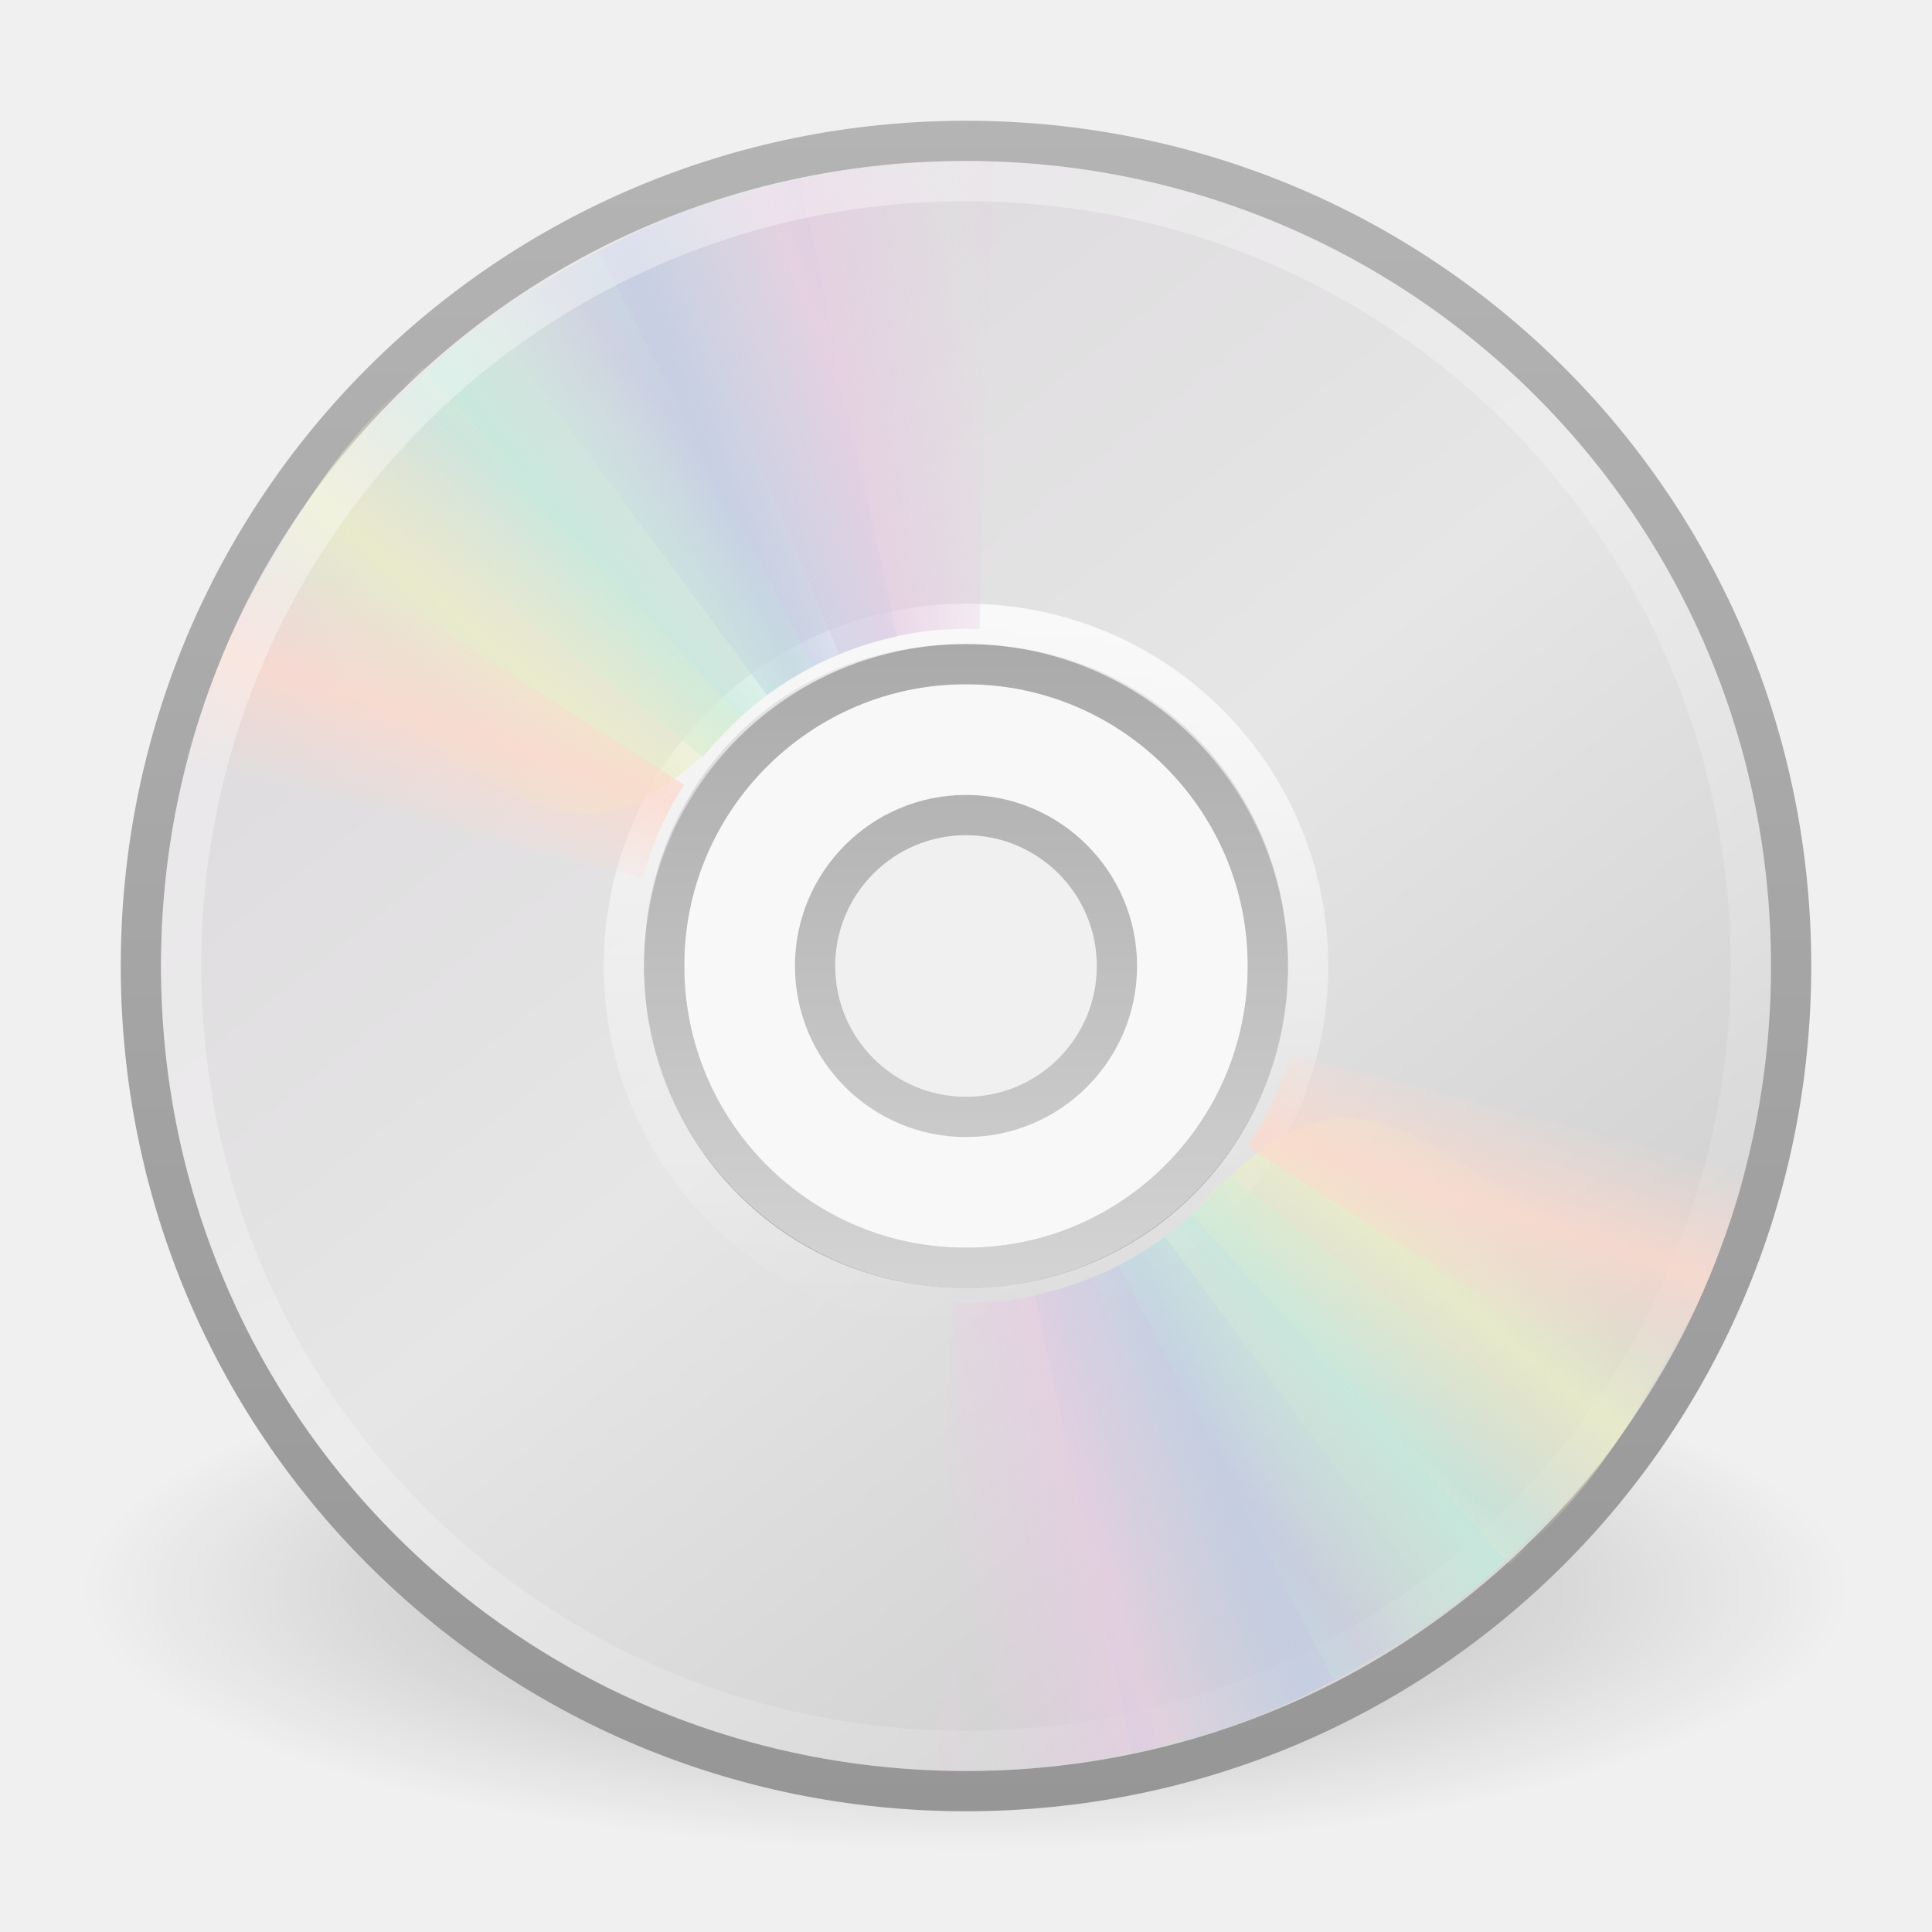
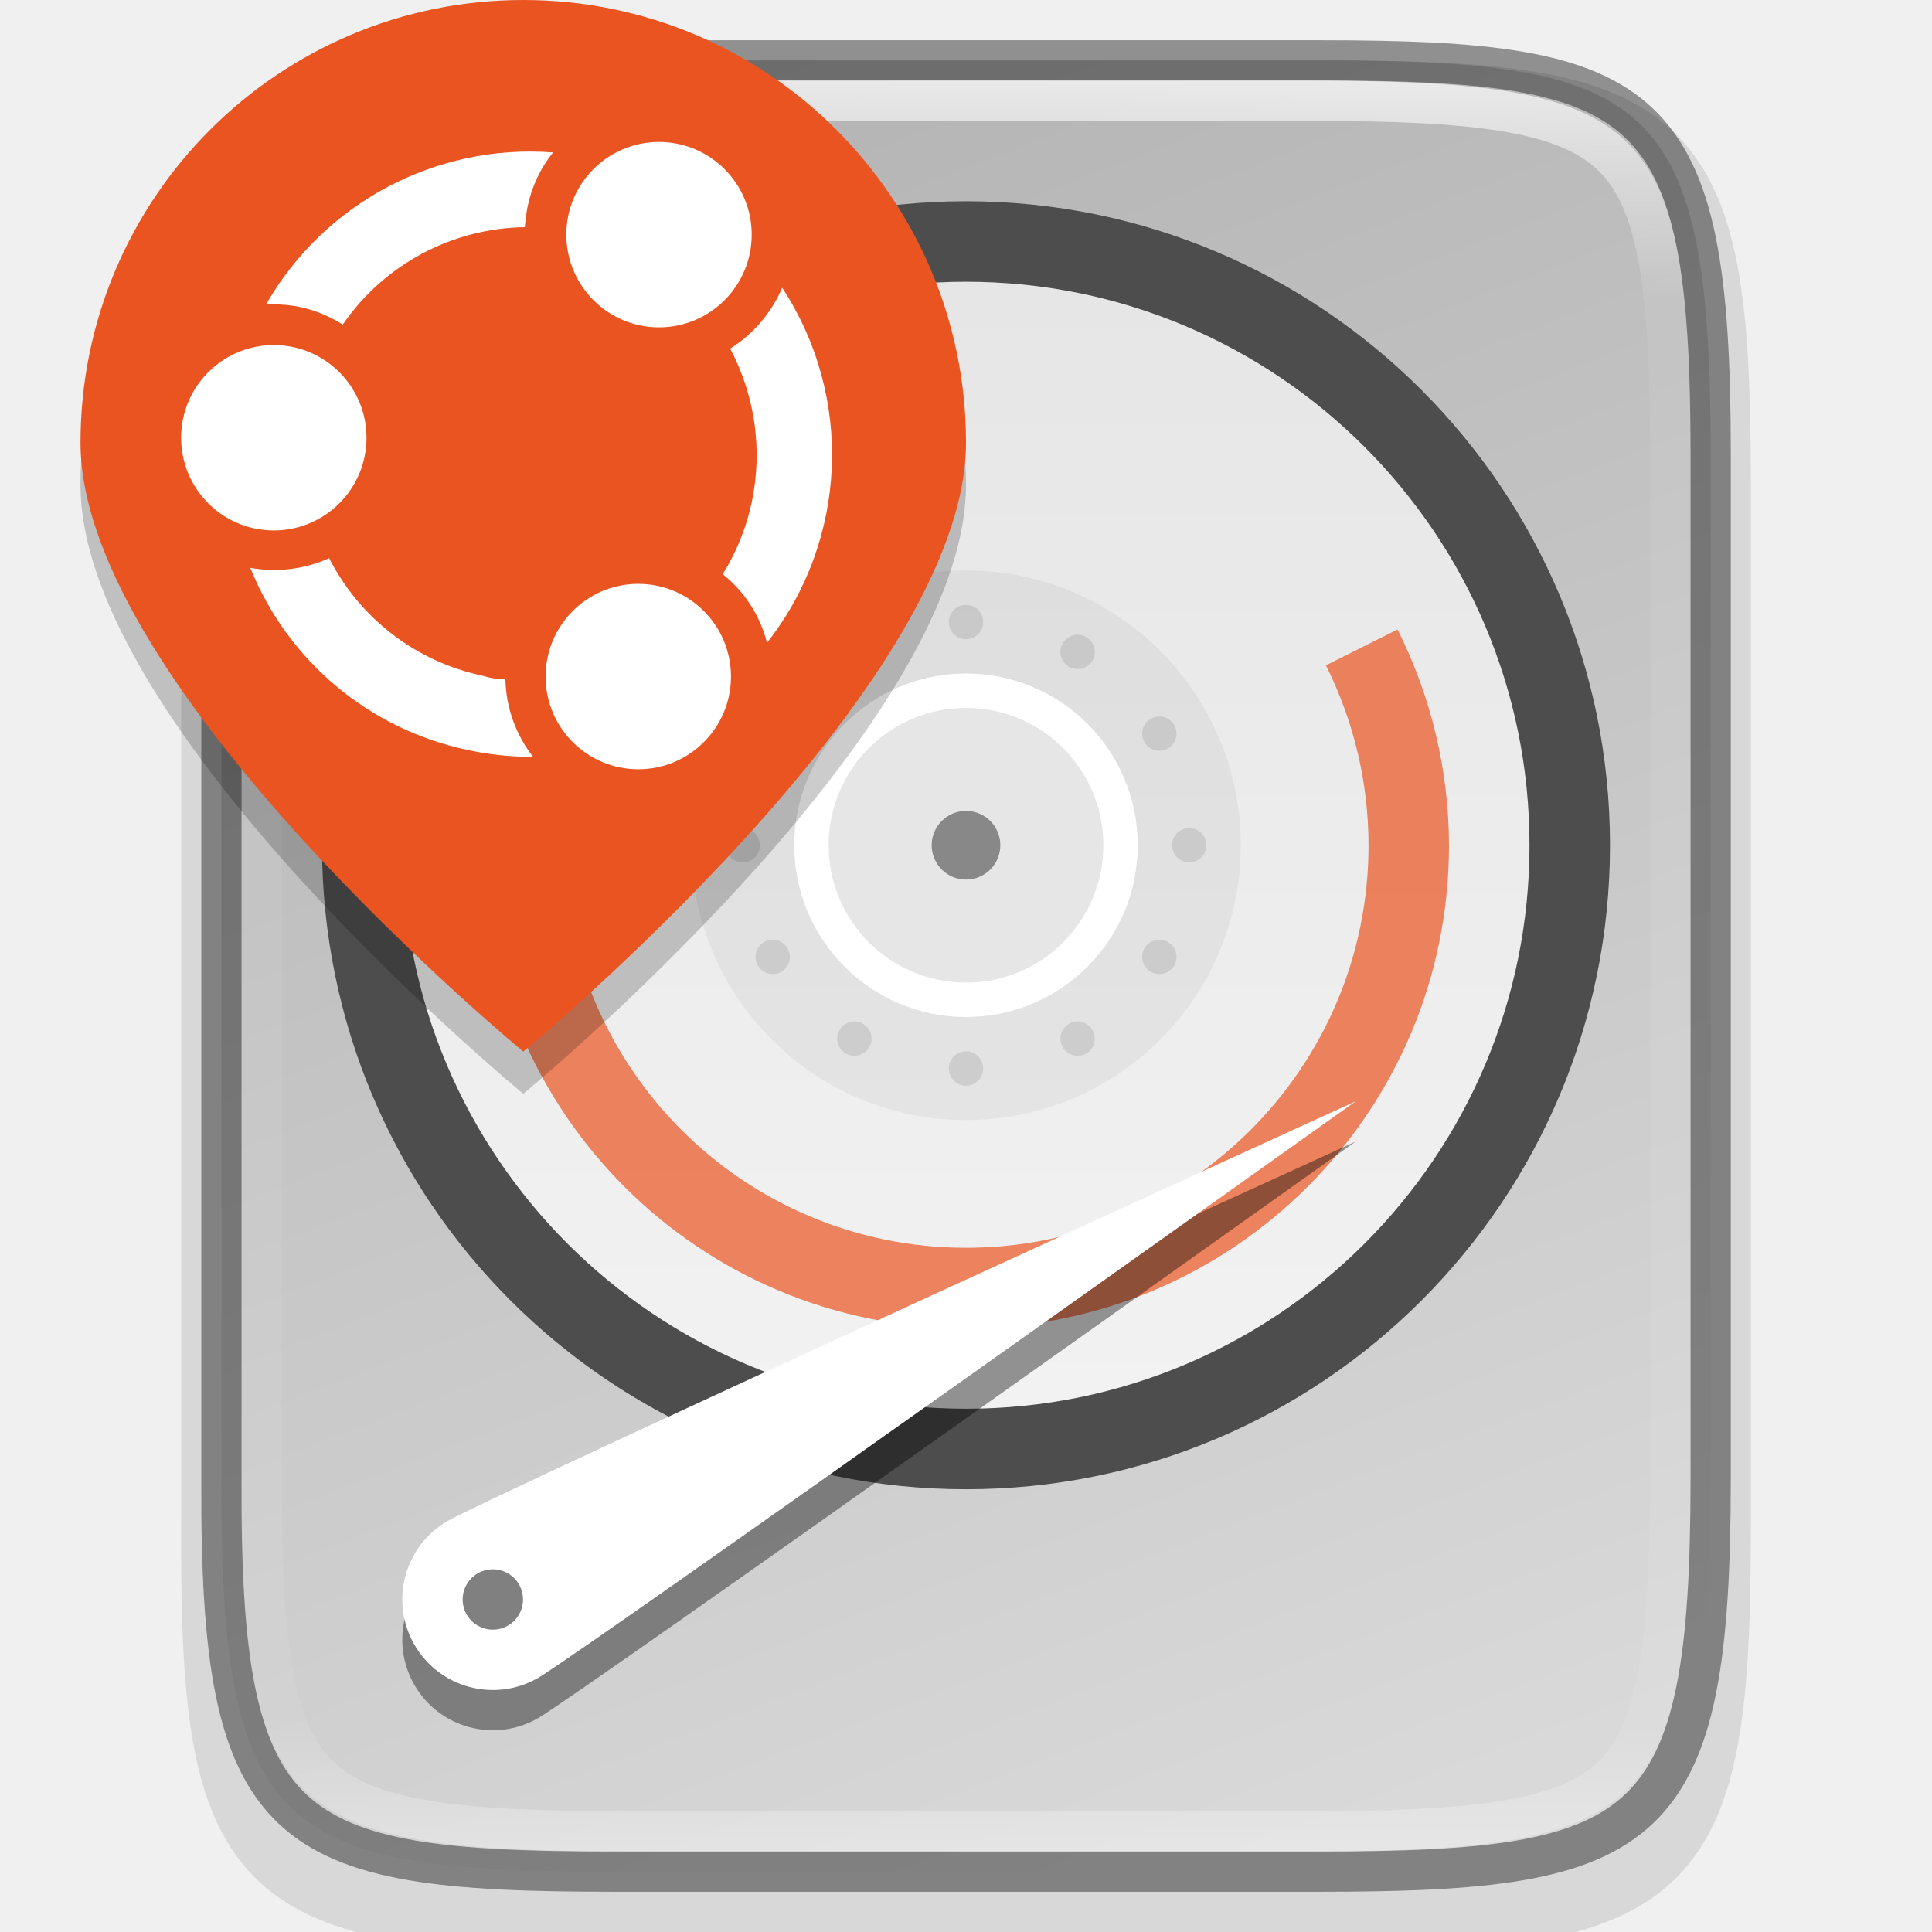
- <svg xmlns="http://www.w3.org/2000/svg" xmlns:xlink="http://www.w3.org/1999/xlink" version="1.0" width="48" height="48" id="svg3367">
-   <defs id="defs3369">
-     <linearGradient id="linearGradient23419">
-       <stop id="stop23421" style="stop-color:#000000;stop-opacity:1" offset="0" />
-       <stop id="stop23423" style="stop-color:#000000;stop-opacity:0" offset="1" />
+ <svg xmlns="http://www.w3.org/2000/svg" xmlns:xlink="http://www.w3.org/1999/xlink" width="48" height="48" id="svg11300" version="1.0" style="display:inline;enable-background:new">
+   <defs id="defs3">
+     <linearGradient id="linearGradient927">
+       <stop style="stop-color:#ffffff;stop-opacity:1;" offset="0" id="stop923" />
+       <stop id="stop933" offset="0.125" style="stop-color:#ffffff;stop-opacity:0.098" />
+       <stop id="stop931" offset="0.925" style="stop-color:#ffffff;stop-opacity:0.098" />
+       <stop style="stop-color:#ffffff;stop-opacity:0.498" offset="1" id="stop925" />
    </linearGradient>
-     <linearGradient id="linearGradient3772">
-       <stop id="stop3774" style="stop-color:#b4b4b4;stop-opacity:1" offset="0" />
-       <stop id="stop3776" style="stop-color:#969696;stop-opacity:1" offset="1" />
+     <clipPath clipPathUnits="userSpaceOnUse" id="clipPath994">
+       <path style="color:#000000;display:inline;overflow:visible;visibility:visible;fill:#cdcdcd;fill-opacity:1;fill-rule:nonzero;stroke:none;stroke-width:2;stroke-miterlimit:4;stroke-dasharray:none;stroke-opacity:1;marker:none;enable-background:accumulate" d="m 335.731,62 c -8.824,0 -9.774,0.906 -9.73,9.748 v 12.252 12.252 c -0.043,8.842 0.906,9.748 9.73,9.748 h 16.539 c 8.824,0 9.73,-0.906 9.73,-9.748 v -12.252 -12.252 c 0,-8.842 -0.906,-9.748 -9.73,-9.748 z" id="path996" />
+     </clipPath>
+     <linearGradient xlink:href="#linearGradient927" id="linearGradient1004" x1="344" y1="62" x2="344" y2="106" gradientUnits="userSpaceOnUse" />
+     <clipPath clipPathUnits="userSpaceOnUse" id="clipPath971">
+       <path style="color:#000000;display:inline;overflow:visible;visibility:visible;opacity:1;fill:#46a926;fill-opacity:1;fill-rule:nonzero;stroke:none;stroke-width:2;stroke-miterlimit:4;stroke-dasharray:none;stroke-opacity:1;marker:none;enable-background:accumulate" d="m 327.865,189 c -4.412,0 -4.887,0.453 -4.865,4.874 v 6.126 6.126 c -0.022,4.421 0.453,4.874 4.865,4.874 h 8.27 c 4.412,0 4.865,-0.453 4.865,-4.874 v -6.126 -6.126 c 0,-4.421 -0.453,-4.874 -4.865,-4.874 z" id="path973" />
+     </clipPath>
+     <clipPath clipPathUnits="userSpaceOnUse" id="clipPath983">
+       <path id="path985" d="m 325.096,237 c -2.808,0 -3.11,0.288 -3.096,3.102 v 3.898 3.898 c -0.014,2.813 0.288,3.102 3.096,3.102 h 5.808 c 2.808,0 3.096,-0.288 3.096,-3.102 v -3.898 -3.898 c 0,-2.813 -0.288,-3.102 -3.096,-3.102 z" style="color:#000000;display:inline;overflow:visible;visibility:visible;opacity:1;fill:#46a926;fill-opacity:1;fill-rule:nonzero;stroke:none;stroke-width:2;stroke-miterlimit:4;stroke-dasharray:none;stroke-opacity:1;marker:none;enable-background:accumulate" />
+     </clipPath>
+     <linearGradient xlink:href="#linearGradient876" id="linearGradient3194" x1="335.232" y1="61.5" x2="352.27" y2="106" gradientUnits="userSpaceOnUse" />
+     <clipPath clipPathUnits="userSpaceOnUse" id="clipPath994-1">
+       <path style="color:#000000;display:inline;overflow:visible;visibility:visible;fill:#cdcdcd;fill-opacity:1;fill-rule:nonzero;stroke:none;stroke-width:2;stroke-miterlimit:4;stroke-dasharray:none;stroke-opacity:1;marker:none;enable-background:accumulate" d="m 335.731,62 c -8.824,0 -9.774,0.906 -9.73,9.748 v 12.252 12.252 c -0.043,8.842 0.906,9.748 9.73,9.748 h 16.539 c 8.824,0 9.73,-0.906 9.73,-9.748 v -12.252 -12.252 c 0,-8.842 -0.906,-9.748 -9.73,-9.748 z" id="path996-8" />
+     </clipPath>
+     <linearGradient id="linearGradient876">
+       <stop style="stop-color:#b3b3b3;stop-opacity:1" offset="0" id="stop872" />
+       <stop style="stop-color:#d9d9d9;stop-opacity:1" offset="1" id="stop874" />
    </linearGradient>
-     <linearGradient x1="12.274" y1="32.416" x2="35.391" y2="14.203" id="linearGradient3263" gradientUnits="userSpaceOnUse">
-       <stop id="stop3265" style="stop-color:#dedbde;stop-opacity:1" offset="0" />
-       <stop id="stop3267" style="stop-color:#e6e6e6;stop-opacity:1" offset="0.5" />
-       <stop id="stop3269" style="stop-color:#d2d2d2;stop-opacity:1" offset="1" />
+     <linearGradient id="linearGradient1392">
+       <stop style="stop-color:#e6e6e6;stop-opacity:1;" offset="0" id="stop1388" />
+       <stop style="stop-color:#f2f2f2;stop-opacity:1" offset="1" id="stop1390" />
    </linearGradient>
-     <linearGradient id="linearGradient3428">
-       <stop id="stop3430" style="stop-color:#aaaaaa;stop-opacity:1" offset="0" />
-       <stop id="stop3432" style="stop-color:#d4d4d4;stop-opacity:1" offset="1" />
-     </linearGradient>
-     <linearGradient x1="10.609" y1="17.886" x2="9.73" y2="20.613" id="linearGradient3354" xlink:href="#linearGradient3519" gradientUnits="userSpaceOnUse" spreadMethod="reflect" />
-     <linearGradient x1="12.372" y1="16.188" x2="14.609" y2="13.462" id="linearGradient3352" xlink:href="#linearGradient3511" gradientUnits="userSpaceOnUse" spreadMethod="reflect" />
-     <linearGradient x1="14.085" y1="13.046" x2="16.994" y2="10.732" id="linearGradient3350" xlink:href="#linearGradient3503" gradientUnits="userSpaceOnUse" spreadMethod="reflect" />
-     <linearGradient x1="17.495" y1="11.2" x2="21.047" y2="9.796" id="linearGradient3348" xlink:href="#linearGradient3495" gradientUnits="userSpaceOnUse" spreadMethod="reflect" />
-     <linearGradient x1="20.58" y1="10.775" x2="24.274" y2="9.862" id="linearGradient3346" xlink:href="#linearGradient3487" gradientUnits="userSpaceOnUse" spreadMethod="reflect" />
-     <linearGradient id="linearGradient6036">
-       <stop id="stop6038" style="stop-color:#ffffff;stop-opacity:1" offset="0" />
-       <stop id="stop6040" style="stop-color:#ffffff;stop-opacity:0" offset="1" />
-     </linearGradient>
-     <linearGradient id="linearGradient3519">
-       <stop id="stop3521" style="stop-color:#fcd9cd;stop-opacity:1" offset="0" />
-       <stop id="stop3523" style="stop-color:#fcd9cd;stop-opacity:0" offset="1" />
-     </linearGradient>
-     <linearGradient x1="10.609" y1="17.886" x2="9.73" y2="20.613" id="linearGradient3319" xlink:href="#linearGradient3519" gradientUnits="userSpaceOnUse" spreadMethod="reflect" />
-     <linearGradient id="linearGradient3511">
-       <stop id="stop3513" style="stop-color:#ebeec7;stop-opacity:1" offset="0" />
-       <stop id="stop3515" style="stop-color:#ebeec7;stop-opacity:0" offset="1" />
-     </linearGradient>
-     <linearGradient x1="12.372" y1="16.188" x2="14.609" y2="13.462" id="linearGradient3317" xlink:href="#linearGradient3511" gradientUnits="userSpaceOnUse" spreadMethod="reflect" />
-     <linearGradient id="linearGradient3503">
-       <stop id="stop3505" style="stop-color:#c4ebdd;stop-opacity:1" offset="0" />
-       <stop id="stop3507" style="stop-color:#c4ebdd;stop-opacity:0" offset="1" />
-     </linearGradient>
-     <linearGradient x1="14.085" y1="13.046" x2="16.994" y2="10.732" id="linearGradient3315" xlink:href="#linearGradient3503" gradientUnits="userSpaceOnUse" spreadMethod="reflect" />
-     <linearGradient id="linearGradient3495">
-       <stop id="stop3497" style="stop-color:#c1cbe4;stop-opacity:1" offset="0" />
-       <stop id="stop3499" style="stop-color:#c1cbe4;stop-opacity:0" offset="1" />
-     </linearGradient>
-     <linearGradient x1="17.495" y1="11.2" x2="21.047" y2="9.796" id="linearGradient3313" xlink:href="#linearGradient3495" gradientUnits="userSpaceOnUse" spreadMethod="reflect" />
-     <linearGradient id="linearGradient3487">
-       <stop id="stop3489" style="stop-color:#e6cde2;stop-opacity:1" offset="0" />
-       <stop id="stop3491" style="stop-color:#e6cde2;stop-opacity:0" offset="1" />
-     </linearGradient>
-     <linearGradient x1="20.58" y1="10.775" x2="24.274" y2="9.862" id="linearGradient3311" xlink:href="#linearGradient3487" gradientUnits="userSpaceOnUse" spreadMethod="reflect" />
-     <linearGradient xlink:href="#linearGradient6036" id="linearGradient2453" gradientUnits="userSpaceOnUse" gradientTransform="matrix(0.9849664,0,0,0.9849663,1.902206e-2,-0.6241532)" x1="10.502" y1="3.61" x2="48.799" y2="54.698" />
-     <linearGradient xlink:href="#linearGradient6036" id="linearGradient2462" gradientUnits="userSpaceOnUse" gradientTransform="matrix(0.4293444,0,0,0.4293442,13.54675,13.26639)" x1="18.776" y1="4.038" x2="18.203" y2="45.962" />
-     <linearGradient xlink:href="#linearGradient3428" id="linearGradient2465" gradientUnits="userSpaceOnUse" gradientTransform="matrix(0.9375,0,0,0.9375,1.5,1.5)" x1="21.448" y1="15.5" x2="21.448" y2="32.509" />
-     <linearGradient xlink:href="#linearGradient3263" id="linearGradient2470" gradientUnits="userSpaceOnUse" gradientTransform="matrix(0,1.171439,-1.171439,0,51.06024,-4.11454)" x1="12.274" y1="32.416" x2="35.391" y2="14.203" />
-     <linearGradient xlink:href="#linearGradient3772" id="linearGradient2472" gradientUnits="userSpaceOnUse" gradientTransform="translate(50.26506,0)" x1="-21.916" y1="3" x2="-21.916" y2="45.033" />
-     <radialGradient xlink:href="#linearGradient23419" id="radialGradient2475" gradientUnits="userSpaceOnUse" gradientTransform="matrix(0.9722718,0,0,0.2872354,1.312499,27.54052)" cx="23.335" cy="41.636" fx="23.335" fy="41.636" r="22.627" />
+     <clipPath clipPathUnits="userSpaceOnUse" id="clipPath999">
+       <path style="color:#000000;display:inline;overflow:visible;visibility:visible;opacity:1;fill:#5d5d5d;fill-opacity:1;fill-rule:nonzero;stroke:none;stroke-width:3.826;stroke-linecap:butt;stroke-linejoin:round;stroke-miterlimit:4;stroke-dasharray:none;stroke-dashoffset:0;stroke-opacity:1;marker:none;enable-background:accumulate" d="m 152,68 c -48.601,0 -88,39.399 -88,88 0,48.601 39.399,88 88,88 48.601,0 88,-39.399 88,-88 0,-48.601 -39.399,-88 -88,-88 z" id="path1001" />
+     </clipPath>
+     <linearGradient xlink:href="#linearGradient1392" id="linearGradient2531" gradientUnits="userSpaceOnUse" gradientTransform="matrix(0,0.1866667,-0.1866667,0,373.1202,52.62666)" x1="77" y1="156" x2="227" y2="156" />
  </defs>
-   <path style="opacity:0.3;fill:url(#radialGradient2475);fill-opacity:1;fill-rule:evenodd;stroke:none;stroke-width:2;marker:none;visibility:visible;display:inline;overflow:visible" id="path23417" d="M 46,39.5 C 46.001,43.09 36.151,46 24,46 C 11.849,46 1.999,43.09 2,39.5 C 1.999,35.91 11.849,33 24,33 C 36.151,33 46.001,35.91 46,39.5 L 46,39.5 z" />
-   <path style="fill:url(#linearGradient2470);fill-rule:nonzero;stroke:url(#linearGradient2472);stroke-width:1;stroke-miterlimit:4;stroke-opacity:1" id="path2781" d="M 44.5,24 C 44.5,12.637 35.363,3.5 24,3.5 C 12.637,3.5 3.5,12.637 3.5,24 C 3.5,35.363 12.637,44.5 24,44.5 C 35.363,44.5 44.5,35.363 44.5,24 z M 31.5,24 C 31.5,28.128 28.211,31.5 24,31.5 C 19.707,31.5 16.5,28.045 16.5,24 C 16.5,19.873 19.541,16.5 24,16.5 C 28.459,16.5 31.5,19.954 31.5,24 z" />
-   <path style="opacity:0.5;fill:#ffffff;fill-opacity:1;fill-rule:nonzero;stroke:none;stroke-width:1;marker:none;visibility:visible;display:inline;overflow:visible;enable-background:accumulate" id="path2474" d="M 24,16 C 19.584,16 16,19.584 16,24 C 16,28.416 19.584,32 24,32 C 28.416,32 32,28.416 32,24 C 32,19.584 28.416,16 24,16 z M 24,20 C 26.208,20 28,21.792 28,24 C 28,26.208 26.208,28 24,28 C 21.792,28 20,26.208 20,24 C 20,21.792 21.792,20 24,20 z" />
-   <path style="fill:none;stroke:url(#linearGradient2465);stroke-width:1;stroke-linecap:butt;stroke-linejoin:round;marker:none;stroke-miterlimit:4;stroke-dasharray:none;stroke-dashoffset:0;stroke-opacity:1;visibility:visible;display:inline;overflow:visible;enable-background:accumulate" id="path3418" d="M 24,16.5 C 19.86,16.5 16.5,19.86 16.5,24 C 16.5,28.14 19.86,31.5 24,31.5 C 28.14,31.5 31.5,28.14 31.5,24 C 31.5,19.86 28.14,16.5 24,16.5 z M 24,20.25 C 26.07,20.25 27.75,21.93 27.75,24 C 27.75,26.07 26.07,27.75 24,27.75 C 21.93,27.75 20.25,26.07 20.25,24 C 20.25,21.93 21.93,20.25 24,20.25 z" />
-   <path style="opacity:0.8;fill:none;stroke:url(#linearGradient2462);stroke-width:1;stroke-miterlimit:4;stroke-opacity:1" id="path3281" d="M 24,15.5 C 19.289,15.5 15.5,19.289 15.5,24 C 15.5,28.711 19.289,32.5 24,32.5 C 28.711,32.5 32.5,28.711 32.5,24 C 32.5,19.289 28.711,15.5 24,15.5 L 24,15.5 L 24,15.5 L 24,15.5 z" />
-   <g id="g3527">
-     <path style="opacity:0.8;fill:url(#linearGradient3346);fill-opacity:1;fill-rule:nonzero;stroke:none" id="path3296" transform="matrix(0.9996011,2.824295e-2,-2.824295e-2,0.9996011,0.6924114,-0.6708346)" d="M 15.857,5.731 L 20.625,16.344 C 21.66,15.885 22.795,15.625 24,15.625 C 24.032,15.625 24.062,15.625 24.094,15.625 L 24.108,4.005 C 21.166,3.934 18.565,4.662 15.857,5.731 L 15.857,5.731 z" />
-     <path style="opacity:0.8;fill:url(#linearGradient3348);fill-opacity:1;fill-rule:nonzero;stroke:none" id="path3308" d="M 12.121,7.906 L 19.052,17.266 C 19.966,16.596 21.018,16.099 22.195,15.841 C 22.226,15.834 22.255,15.827 22.287,15.821 L 19.857,4.426 C 16.968,4.988 14.538,6.282 12.121,7.906 L 12.121,7.906 z" />
-     <path style="opacity:0.8;fill:url(#linearGradient3350);fill-opacity:1;fill-rule:nonzero;stroke:none" id="path3310" d="M 8.252,11.647 L 17.466,18.802 C 18.175,17.919 19.063,17.166 20.133,16.612 C 20.161,16.598 20.187,16.584 20.216,16.569 L 14.866,6.251 C 12.221,7.541 10.166,9.452 8.252,11.647 z" />
-     <path style="opacity:0.8;fill:url(#linearGradient3352);fill-opacity:1;fill-rule:nonzero;stroke:none" id="path3312" d="M 5.633,16.074 C 12.808,18.316 13.483,23.105 18.41,17.828 L 10.5,9.132 C 8.279,11.063 6.913,13.459 5.633,16.074 z" />
-     <path style="opacity:0.8;fill:url(#linearGradient3354);fill-opacity:1;fill-rule:nonzero;stroke:none" id="path3314" d="M 7.155,13.193 C 5.972,14.945 5.248,16.83 4.63,18.837 L 15.969,21.812 C 16.184,21.049 16.487,20.298 16.938,19.594 C 16.955,19.567 16.982,19.527 17,19.5 L 7.155,13.193 z" />
-   </g>
-   <path style="opacity:0.4;fill:none;stroke:url(#linearGradient2453);stroke-width:1;stroke-miterlimit:4;stroke-opacity:1" id="path3272" d="M 24,4.5 C 13.191,4.5 4.5,13.191 4.5,24 C 4.5,34.809 13.191,43.5 24,43.5 C 34.809,43.5 43.5,34.809 43.5,24 C 43.5,13.191 34.809,4.5 24,4.5 L 24,4.5 L 24,4.5 z" />
-   <g id="g3297" transform="matrix(-1,0,0,-1,48,47.99083)">
-     <path style="opacity:0.8;fill:url(#linearGradient3311);fill-opacity:1;fill-rule:nonzero;stroke:none" id="path3299" transform="matrix(0.9996011,2.824295e-2,-2.824295e-2,0.9996011,0.6924114,-0.6708346)" d="M 15.857,5.731 L 20.625,16.344 C 21.66,15.885 22.795,15.625 24,15.625 C 24.032,15.625 24.062,15.625 24.094,15.625 L 24.108,4.005 C 21.166,3.934 18.565,4.662 15.857,5.731 L 15.857,5.731 z" />
-     <path style="opacity:0.8;fill:url(#linearGradient3313);fill-opacity:1;fill-rule:nonzero;stroke:none" id="path3301" d="M 12.121,7.906 L 19.052,17.266 C 19.966,16.596 21.018,16.099 22.195,15.841 C 22.226,15.834 22.255,15.827 22.287,15.821 L 19.857,4.426 C 16.968,4.988 14.538,6.282 12.121,7.906 L 12.121,7.906 z" />
-     <path style="opacity:0.8;fill:url(#linearGradient3315);fill-opacity:1;fill-rule:nonzero;stroke:none" id="path3303" d="M 8.252,11.647 L 17.466,18.802 C 18.175,17.919 19.063,17.166 20.133,16.612 C 20.161,16.598 20.187,16.584 20.216,16.569 L 14.866,6.251 C 12.221,7.541 10.166,9.452 8.252,11.647 z" />
-     <path style="opacity:0.8;fill:url(#linearGradient3317);fill-opacity:1;fill-rule:nonzero;stroke:none" id="path3305" d="M 5.633,16.074 C 12.808,18.316 13.483,23.105 18.41,17.828 L 10.5,9.132 C 8.279,11.063 6.913,13.459 5.633,16.074 z" />
-     <path style="opacity:0.8;fill:url(#linearGradient3319);fill-opacity:1;fill-rule:nonzero;stroke:none" id="path3307" d="M 7.155,13.193 C 5.972,14.945 5.248,16.83 4.63,18.837 L 15.969,21.812 C 16.184,21.049 16.487,20.298 16.938,19.594 C 16.955,19.567 16.982,19.527 17,19.5 L 7.155,13.193 z" />
+   <g style="display:inline" id="layer1" transform="translate(-320,-60)">
+     <g style="display:inline" id="layer7" />
+     <g id="layer8" style="display:inline">
+       <path style="color:#000000;font-style:normal;font-variant:normal;font-weight:normal;font-stretch:normal;font-size:medium;line-height:normal;font-family:sans-serif;font-variant-ligatures:normal;font-variant-position:normal;font-variant-caps:normal;font-variant-numeric:normal;font-variant-alternates:normal;font-feature-settings:normal;text-indent:0;text-align:start;text-decoration:none;text-decoration-line:none;text-decoration-style:solid;text-decoration-color:#000000;letter-spacing:normal;word-spacing:normal;text-transform:none;writing-mode:lr-tb;direction:ltr;text-orientation:mixed;dominant-baseline:auto;baseline-shift:baseline;text-anchor:start;white-space:normal;shape-padding:0;clip-rule:nonzero;display:inline;overflow:visible;visibility:visible;opacity:0.1;isolation:auto;mix-blend-mode:normal;color-interpolation:sRGB;color-interpolation-filters:linearRGB;solid-color:#000000;solid-opacity:1;vector-effect:none;fill:#000000;fill-opacity:1;fill-rule:nonzero;stroke:none;stroke-width:2;stroke-linecap:butt;stroke-linejoin:miter;stroke-miterlimit:4;stroke-dasharray:none;stroke-dashoffset:0;stroke-opacity:1;marker:none;color-rendering:auto;image-rendering:auto;shape-rendering:auto;text-rendering:auto;enable-background:accumulate" d="m 335.231,61.5 c -2.223,0 -3.974,0.051 -5.414,0.293 -1.44,0.242 -2.619,0.695 -3.482,1.557 -0.863,0.861 -1.319,2.039 -1.559,3.48 -0.24,1.441 -0.286,3.195 -0.275,5.424 v 12.746 12.752 c -0.011,2.225 0.036,3.979 0.275,5.418 0.24,1.441 0.695,2.619 1.559,3.48 0.863,0.861 2.042,1.315 3.482,1.557 1.44,0.242 3.191,0.293 5.414,0.293 h 17.539 c 2.223,0 3.973,-0.051 5.41,-0.293 1.437,-0.242 2.612,-0.697 3.473,-1.559 0.86,-0.862 1.313,-2.039 1.555,-3.479 0.241,-1.44 0.293,-3.19 0.293,-5.418 v -12.752 -12.752 c 0,-2.228 -0.051,-3.978 -0.293,-5.418 -0.241,-1.44 -0.694,-2.617 -1.555,-3.479 -0.86,-0.862 -2.035,-1.317 -3.473,-1.559 -1.437,-0.242 -3.187,-0.293 -5.41,-0.293 z" id="path1020" />
+       <path style="color:#000000;display:inline;overflow:visible;visibility:visible;fill:url(#linearGradient3194);fill-opacity:1;fill-rule:nonzero;stroke:none;stroke-width:1;marker:none;enable-background:accumulate" d="m 335.232,61.5 c -8.232,0 -9.774,0.906 -9.73,9.748 v 12.752 12.752 c -0.043,8.842 1.499,9.748 9.73,9.748 h 17.539 c 8.229,0 9.73,-0.906 9.73,-9.748 v -12.752 -12.752 c 0,-8.842 -1.501,-9.748 -9.73,-9.748 z" id="path964" />
+       <path style="color:#000000;display:inline;overflow:visible;visibility:visible;opacity:0.4;fill:none;fill-opacity:1;fill-rule:nonzero;stroke:#000000;stroke-width:1;stroke-miterlimit:4;stroke-dasharray:none;stroke-opacity:1;marker:none;enable-background:accumulate" d="m 335.232,61.5 c -8.232,0 -9.774,0.906 -9.73,9.748 v 12.752 12.752 c -0.043,8.842 1.499,9.748 9.73,9.748 h 17.539 c 8.229,0 9.73,-0.906 9.73,-9.748 v -12.752 -12.752 c 0,-8.842 -1.501,-9.748 -9.73,-9.748 z" id="path958" />
+       <path id="path990" d="m 335.731,62 c -8.824,0 -9.774,0.906 -9.73,9.748 v 12.252 12.252 c -0.043,8.842 0.906,9.748 9.73,9.748 h 16.539 c 8.824,0 9.73,-0.906 9.73,-9.748 v -12.252 -12.252 c 0,-8.842 -0.906,-9.748 -9.73,-9.748 z" style="color:#000000;display:inline;overflow:visible;visibility:visible;opacity:0.7;fill:none;fill-opacity:1;fill-rule:nonzero;stroke:url(#linearGradient1004);stroke-width:2;stroke-miterlimit:4;stroke-dasharray:none;stroke-opacity:1;marker:none;enable-background:accumulate" clip-path="url(#clipPath994)" />
+     </g>
+     <g id="layer6" style="display:inline">
+       <circle r="16" cy="81" cx="344" id="circle1507" style="color:#000000;display:inline;overflow:visible;visibility:visible;opacity:1;fill:#4d4d4d;fill-opacity:1;fill-rule:nonzero;stroke:none;stroke-width:0.783;stroke-linecap:butt;stroke-linejoin:miter;stroke-miterlimit:4;stroke-dasharray:2.348, 2.348;stroke-dashoffset:0;stroke-opacity:1;marker:none;enable-background:accumulate" />
+       <path id="path1516" d="m 344,95 c -7.732,0 -14,-6.268 -14,-14 0,-7.732 6.268,-14 14,-14 7.732,0 14,6.268 14,14 0,7.732 -6.268,14 -14,14 z" style="display:inline;opacity:1;fill:url(#linearGradient2531);fill-opacity:1;stroke:none;stroke-width:16;stroke-linecap:round;stroke-linejoin:round;stroke-miterlimit:4;stroke-dasharray:none;stroke-dashoffset:0;stroke-opacity:1;enable-background:new" />
+       <ellipse ry="6.827" rx="6.827" cy="81" cx="344" id="ellipse1518" style="display:inline;opacity:0.05;fill:#000000;fill-opacity:1;stroke:none;stroke-width:16;stroke-linecap:round;stroke-linejoin:round;stroke-miterlimit:4;stroke-dasharray:none;stroke-dashoffset:0;stroke-opacity:1;enable-background:new" />
+       <ellipse style="display:inline;opacity:1;fill:#ffffff;fill-opacity:1;stroke:none;stroke-width:16;stroke-linecap:round;stroke-linejoin:round;stroke-miterlimit:4;stroke-dasharray:none;stroke-dashoffset:0;stroke-opacity:1;enable-background:new" id="ellipse1520" cx="344" cy="81" rx="4.267" ry="4.267" />
+       <g style="opacity:0.1;fill:#000000;fill-opacity:1;stroke-width:4.688" id="g1546" transform="matrix(0.2133333,0,0,0.2133333,311.5735,47.72)">
+         <circle style="opacity:1;fill:#000000;fill-opacity:1;stroke:none;stroke-width:75;stroke-linecap:round;stroke-linejoin:round;stroke-miterlimit:4;stroke-dasharray:none;stroke-dashoffset:0;stroke-opacity:1" id="circle1522" cx="53.636" cy="185.1" r="2" transform="rotate(-30)" />
+         <circle r="2" cy="237.1" cx="53.636" id="circle1524" style="opacity:1;fill:#000000;fill-opacity:1;stroke:none;stroke-width:75;stroke-linecap:round;stroke-linejoin:round;stroke-miterlimit:4;stroke-dasharray:none;stroke-dashoffset:0;stroke-opacity:1" transform="rotate(-30)" />
+         <circle r="2" cy="183.636" cx="-59.1" id="circle1526" style="opacity:1;fill:#000000;fill-opacity:1;stroke:none;stroke-width:75;stroke-linecap:round;stroke-linejoin:round;stroke-miterlimit:4;stroke-dasharray:none;stroke-dashoffset:0;stroke-opacity:1" transform="rotate(-60)" />
+         <circle style="opacity:1;fill:#000000;fill-opacity:1;stroke:none;stroke-width:75;stroke-linecap:round;stroke-linejoin:round;stroke-miterlimit:4;stroke-dasharray:none;stroke-dashoffset:0;stroke-opacity:1" id="circle1528" cx="-59.1" cy="235.636" r="2" transform="rotate(-60)" />
+         <circle style="opacity:1;fill:#000000;fill-opacity:1;stroke:none;stroke-width:75;stroke-linecap:round;stroke-linejoin:round;stroke-miterlimit:4;stroke-dasharray:none;stroke-dashoffset:0;stroke-opacity:1" id="circle1530" cx="-156" cy="126" r="2" transform="rotate(-90)" />
+         <circle r="2" cy="178" cx="-156" id="circle1532" style="opacity:1;fill:#000000;fill-opacity:1;stroke:none;stroke-width:75;stroke-linecap:round;stroke-linejoin:round;stroke-miterlimit:4;stroke-dasharray:none;stroke-dashoffset:0;stroke-opacity:1" transform="rotate(-90)" />
+         <circle r="2" cy="27.636" cx="-211.1" id="circle1534" style="opacity:1;fill:#000000;fill-opacity:1;stroke:none;stroke-width:75;stroke-linecap:round;stroke-linejoin:round;stroke-miterlimit:4;stroke-dasharray:none;stroke-dashoffset:0;stroke-opacity:1" transform="rotate(-120)" />
+         <circle style="opacity:1;fill:#000000;fill-opacity:1;stroke:none;stroke-width:75;stroke-linecap:round;stroke-linejoin:round;stroke-miterlimit:4;stroke-dasharray:none;stroke-dashoffset:0;stroke-opacity:1" id="circle1536" cx="-211.1" cy="79.636" r="2" transform="rotate(-120)" />
+         <circle transform="rotate(-150,152,156)" r="2" cy="130" cx="152" id="circle1538" style="display:inline;opacity:1;fill:#000000;fill-opacity:1;stroke:none;stroke-width:75;stroke-linecap:round;stroke-linejoin:round;stroke-miterlimit:4;stroke-dasharray:none;stroke-dashoffset:0;stroke-opacity:1;enable-background:new" />
+         <circle transform="rotate(-150,152,156)" style="display:inline;opacity:1;fill:#000000;fill-opacity:1;stroke:none;stroke-width:75;stroke-linecap:round;stroke-linejoin:round;stroke-miterlimit:4;stroke-dasharray:none;stroke-dashoffset:0;stroke-opacity:1;enable-background:new" id="circle1540" cx="152" cy="182" r="2" />
+         <circle r="2" cy="-182" cx="-152" id="circle1542" style="opacity:1;fill:#000000;fill-opacity:1;stroke:none;stroke-width:75;stroke-linecap:round;stroke-linejoin:round;stroke-miterlimit:4;stroke-dasharray:none;stroke-dashoffset:0;stroke-opacity:1" transform="scale(-1)" />
+         <circle style="opacity:1;fill:#000000;fill-opacity:1;stroke:none;stroke-width:75;stroke-linecap:round;stroke-linejoin:round;stroke-miterlimit:4;stroke-dasharray:none;stroke-dashoffset:0;stroke-opacity:1" id="circle1544" cx="-152" cy="-130" r="2" transform="scale(-1)" />
+       </g>
+       <ellipse ry="3.413" rx="3.413" cy="81" cx="344" id="ellipse1548" style="display:inline;opacity:0.1;fill:#000000;fill-opacity:1;stroke:none;stroke-width:16;stroke-linecap:round;stroke-linejoin:round;stroke-miterlimit:4;stroke-dasharray:none;stroke-dashoffset:0;stroke-opacity:1;enable-background:new" />
+       <circle cy="81" cx="344" id="ellipse1550" style="display:inline;opacity:1;fill:#888888;fill-opacity:1;stroke:none;stroke-width:16;stroke-linecap:round;stroke-linejoin:round;stroke-miterlimit:4;stroke-dasharray:none;stroke-dashoffset:0;stroke-opacity:1;enable-background:new" r="0.853" />
+       <path style="opacity:0.7;fill:#e95420;fill-opacity:1;stroke:none;stroke-width:0.25;stroke-linecap:round;stroke-linejoin:round;stroke-miterlimit:4;stroke-dasharray:none;stroke-opacity:1" d="m 335.074,73 a 12,12 0 0 0 -3.074,8 12,12 0 0 0 12,12 12,12 0 0 0 12,-12 12,12 0 0 0 -1.279,-5.361 l -1.779,0.891 a 10,10 0 0 1 1.059,4.471 10,10 0 0 1 -10,10 10,10 0 0 1 -10,-10 10,10 0 0 1 4.016,-8 z" id="path3213" />
+       <g style="display:inline;opacity:0.4;fill:#000000;fill-opacity:1;stroke-width:5.333;enable-background:new" transform="matrix(0.1811111,-0.04852857,0.04852857,0.1811111,274.9321,79.00304)" id="g1733">
+         <path style="display:inline;opacity:1;fill:#000000;fill-opacity:1;stroke:none;stroke-width:85.333;stroke-linecap:round;stroke-linejoin:round;stroke-miterlimit:4;stroke-dasharray:none;stroke-dashoffset:0;stroke-opacity:1;enable-background:new" d="m 392.753,156.916 c 0,0 -117.995,44.04 -124.396,45.755 -6.402,1.715 -12.982,-2.084 -14.697,-8.485 -1.715,-6.402 2.084,-12.982 8.485,-14.697 6.402,-1.715 130.608,-22.573 130.608,-22.573 z" id="path1729" />
+         <circle style="display:inline;opacity:1;fill:#000000;fill-opacity:1;stroke:none;stroke-width:85.333;stroke-linecap:round;stroke-linejoin:round;stroke-miterlimit:4;stroke-dasharray:none;stroke-dashoffset:0;stroke-opacity:1;enable-background:new" id="circle1731" cx="265.247" cy="191.084" r="4" />
+       </g>
+       <g id="g1709" transform="matrix(0.1811111,-0.04852857,0.04852857,0.1811111,274.9321,78.00325)" style="display:inline;stroke-width:5.333;enable-background:new">
+         <path id="path1038-3" d="m 392.753,156.916 c 0,0 -117.995,44.04 -124.396,45.755 -6.402,1.715 -12.982,-2.084 -14.697,-8.485 -1.715,-6.402 2.084,-12.982 8.485,-14.697 6.402,-1.715 130.608,-22.573 130.608,-22.573 z" style="display:inline;opacity:1;fill:#ffffff;fill-opacity:1;stroke:none;stroke-width:85.333;stroke-linecap:round;stroke-linejoin:round;stroke-miterlimit:4;stroke-dasharray:none;stroke-dashoffset:0;stroke-opacity:1;enable-background:new" />
+         <circle r="4" cy="191.084" cx="265.247" id="path1041-6" style="display:inline;opacity:1;fill:#808080;fill-opacity:1;stroke:none;stroke-width:85.333;stroke-linecap:round;stroke-linejoin:round;stroke-miterlimit:4;stroke-dasharray:none;stroke-dashoffset:0;stroke-opacity:1;enable-background:new" />
+       </g>
+       <path id="path2-3-76" d="m 344,72.049 c 0,6.075 -11,15.125 -11,15.125 0,0 -11,-9.05 -11,-15.125 0,-6.075 4.925,-11 11,-11 6.075,0 11,4.925 11,11 z" style="display:inline;opacity:0.2;fill:#000000;fill-opacity:1;stroke:none;stroke-width:0.085;stroke-miterlimit:4;stroke-dasharray:none;stroke-opacity:1;enable-background:new" />
+       <path id="path2-3" d="m 344,71 c 0,6.075 -11,15.125 -11,15.125 0,0 -11,-9.05 -11,-15.125 0,-6.075 4.925,-11 11,-11 6.075,0 11,4.925 11,11 z" style="display:inline;fill:#e95420;fill-opacity:1;stroke:none;stroke-width:0.085;stroke-miterlimit:4;stroke-dasharray:none;stroke-opacity:1;enable-background:new" />
+       <g id="g1657" transform="translate(-0.1331239)">
+         <circle class="cls-2" cx="326.936" cy="70.876" r="2.303" id="circle8" style="fill:#ffffff;stroke-width:1" />
+         <circle class="cls-2" cx="336.506" cy="65.83" r="2.303" id="circle10" style="fill:#ffffff;stroke-width:1" />
+         <path class="cls-2" d="m 332.127,76.789 a 5.555,5.555 0 0 1 -3.816,-2.922 3.321,3.321 0 0 1 -1.959,0.241 7.473,7.473 0 0 0 5.397,4.524 7.562,7.562 0 0 0 1.629,0.172 3.238,3.238 0 0 1 -0.688,-1.925 1.987,1.987 0 0 1 -0.564,-0.089 z" id="path12" style="fill:#ffffff;stroke-width:1" />
+         <circle class="cls-2" cx="335.991" cy="76.809" r="2.303" id="circle14" style="fill:#ffffff;stroke-width:1" />
+         <path class="cls-2" d="m 339.188,75.971 a 7.562,7.562 0 0 0 0.378,-8.821 3.334,3.334 0 0 1 -1.292,1.512 5.651,5.651 0 0 1 0.536,3.816 5.555,5.555 0 0 1 -0.722,1.788 3.149,3.149 0 0 1 1.1,1.705 z" id="path16" style="fill:#ffffff;stroke-width:1" />
+         <path class="cls-2" d="m 326.744,67.562 h 0.172 a 3.197,3.197 0 0 1 0.688,0.069 3.328,3.328 0 0 1 1.045,0.433 5.582,5.582 0 0 1 4.524,-2.42 4.414,4.414 0 0 1 0.069,-0.516 3.183,3.183 0 0 1 0.632,-1.341 7.562,7.562 0 0 0 -7.129,3.774 z" id="path18" style="fill:#ffffff;stroke-width:1" />
+       </g>
+     </g>
  </g>
</svg>
